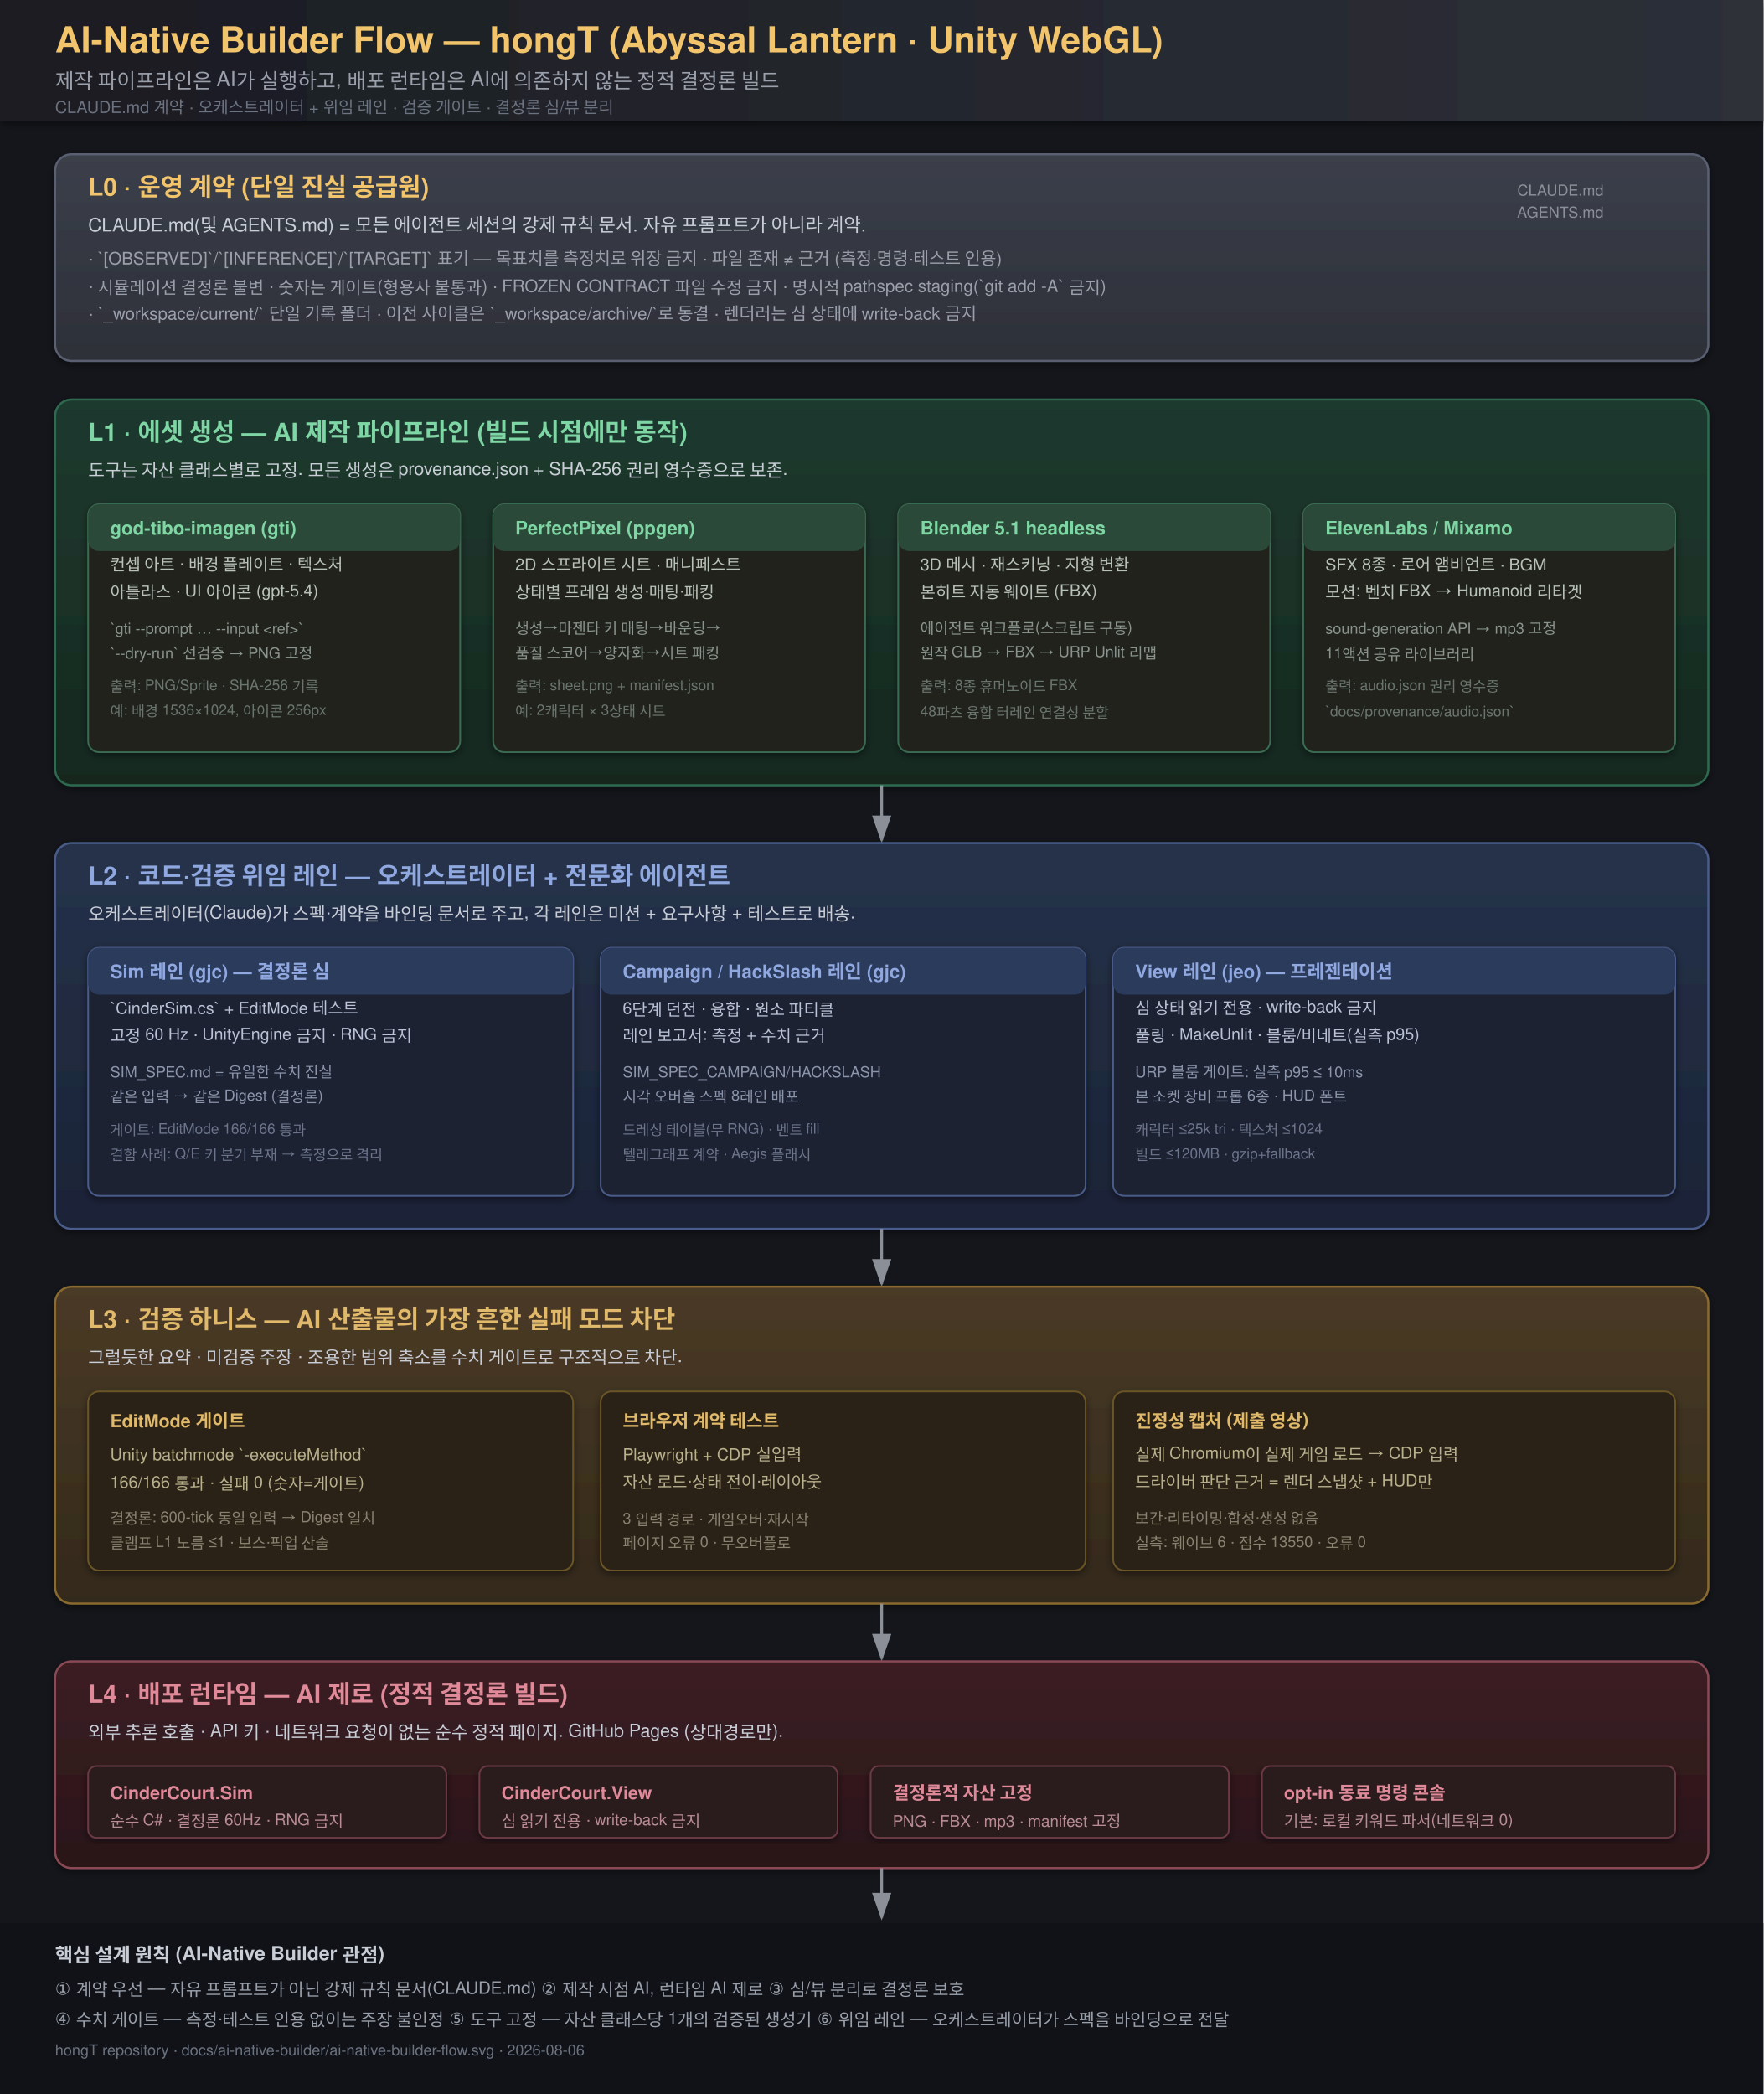
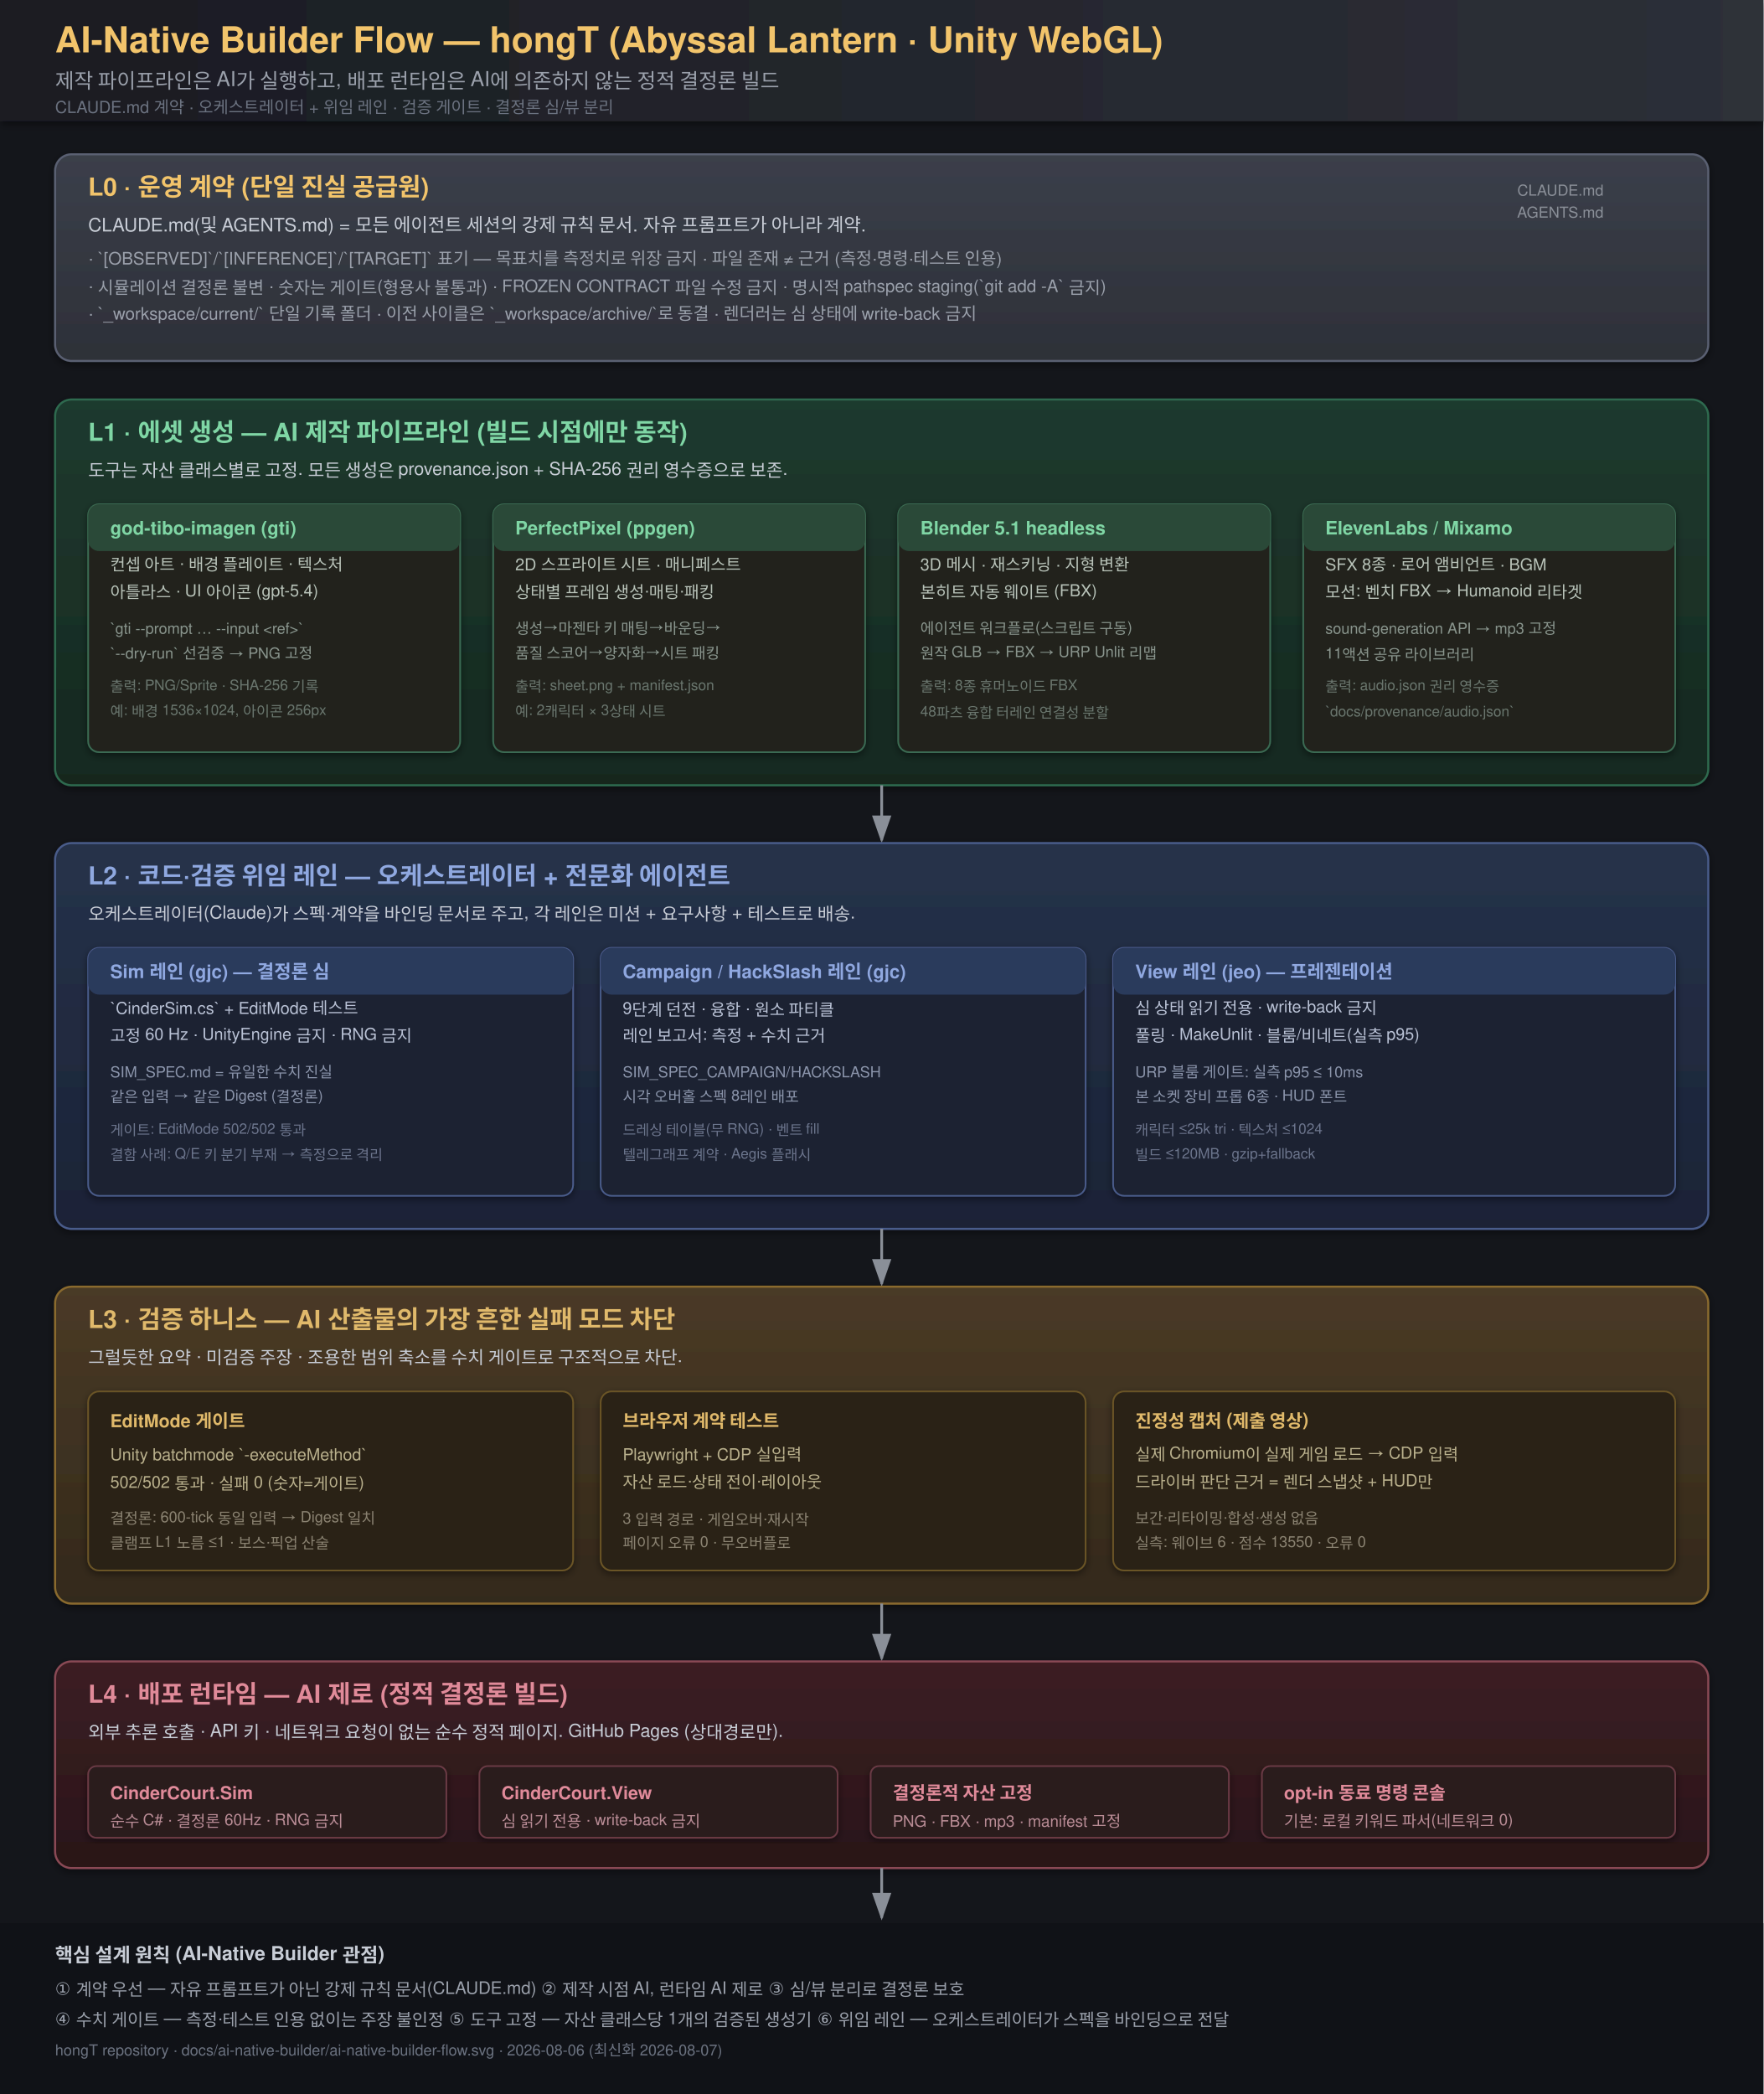
<svg xmlns="http://www.w3.org/2000/svg" width="1280" height="1520" viewBox="0 0 1280 1520" font-family="'Apple SD Gothic Neo','Helvetica Neue',Helvetica,Arial,sans-serif">
  <defs>
    <marker id="arrow" markerWidth="10" markerHeight="7" refX="9" refY="3.5" orient="auto">
      <polygon points="0 0, 10 3.5, 0 7" fill="#8a8f98" />
    </marker>
    <linearGradient id="gHeader" x1="0" y1="0" x2="1" y2="0">
      <stop offset="0" stop-color="#1a1c22" />
      <stop offset="1" stop-color="#2d3038" />
    </linearGradient>
    <linearGradient id="gContract" x1="0" y1="0" x2="0" y2="1">
      <stop offset="0" stop-color="#3b3f4a" />
      <stop offset="1" stop-color="#2d3038" />
    </linearGradient>
    <linearGradient id="gAsset" x1="0" y1="0" x2="0" y2="1">
      <stop offset="0" stop-color="#1e3a2f" />
      <stop offset="1" stop-color="#16281f" />
    </linearGradient>
    <linearGradient id="gCode" x1="0" y1="0" x2="0" y2="1">
      <stop offset="0" stop-color="#26324a" />
      <stop offset="1" stop-color="#1b2336" />
    </linearGradient>
    <linearGradient id="gVerify" x1="0" y1="0" x2="0" y2="1">
      <stop offset="0" stop-color="#4a3a26" />
      <stop offset="1" stop-color="#33291b" />
    </linearGradient>
    <linearGradient id="gRuntime" x1="0" y1="0" x2="0" y2="1">
      <stop offset="0" stop-color="#3c1f24" />
      <stop offset="1" stop-color="#291518" />
    </linearGradient>
    <filter id="shadow" x="-4%" y="-4%" width="108%" height="112%">
      <feDropShadow dx="0" dy="2" stdDeviation="3" flood-color="#000" flood-opacity="0.45" />
    </filter>
  </defs>
  <rect width="1280" height="1520" fill="#14161b" />
  <rect x="0" y="0" width="1280" height="88" fill="url(#gHeader)" filter="url(#shadow)" />
  <text x="40" y="38" fill="#f2c46b" font-size="26" font-weight="700">AI-Native Builder Flow — hongT (Abyssal Lantern · Unity WebGL)</text>
  <text x="40" y="64" fill="#9aa0ab" font-size="15">제작 파이프라인은 AI가 실행하고, 배포 런타임은 AI에 의존하지 않는 정적 결정론 빌드</text>
  <text x="40" y="82" fill="#6b7280" font-size="12">CLAUDE.md 계약 · 오케스트레이터 + 위임 레인 · 검증 게이트 · 결정론 심/뷰 분리</text>
  <rect x="40" y="112" width="1200" height="150" rx="12" fill="url(#gContract)" stroke="#5a6072" stroke-width="1.5" filter="url(#shadow)" />
  <text x="64" y="142" fill="#f2c46b" font-size="18" font-weight="700">L0 · 운영 계약 (단일 진실 공급원)</text>
  <text x="64" y="168" fill="#c8cdd6" font-size="13.5">CLAUDE.md(및 AGENTS.md) = 모든 에이전트 세션의 강제 규칙 문서. 자유 프롬프트가 아니라 계약.</text>
  <text x="64" y="192" fill="#9aa0ab" font-size="12.5">· `[OBSERVED]`/`[INFERENCE]`/`[TARGET]` 표기 — 목표치를 측정치로 위장 금지 · 파일 존재 ≠ 근거 (측정·명령·테스트 인용)</text>
  <text x="64" y="212" fill="#9aa0ab" font-size="12.5">· 시뮬레이션 결정론 불변 · 숫자는 게이트(형용사 불통과) · FROZEN CONTRACT 파일 수정 금지 · 명시적 pathspec staging(`git add -A` 금지)</text>
  <text x="64" y="232" fill="#9aa0ab" font-size="12.5">· `_workspace/current/` 단일 기록 폴더 · 이전 사이클은 `_workspace/archive/`로 동결 · 렌더러는 심 상태에 write-back 금지</text>
  <text x="1164" y="142" fill="#8a8f98" font-size="11" text-anchor="end">CLAUDE.md</text>
  <text x="1164" y="158" fill="#8a8f98" font-size="11" text-anchor="end">AGENTS.md</text>
  <rect x="40" y="290" width="1200" height="280" rx="12" fill="url(#gAsset)" stroke="#2f6b4f" stroke-width="1.5" filter="url(#shadow)" />
  <text x="64" y="320" fill="#7fd6a5" font-size="18" font-weight="700">L1 · 에셋 생성 — AI 제작 파이프라인 (빌드 시점에만 동작)</text>
  <text x="64" y="346" fill="#c8cdd6" font-size="13">도구는 자산 클래스별로 고정. 모든 생성은 provenance.json + SHA-256 권리 영수증으로 보존.</text>
  <g filter="url(#shadow)">
    <rect x="64" y="366" width="270" height="180" rx="8" fill="#20241e" stroke="#3a6b52" stroke-width="1.2" />
    <rect x="64" y="366" width="270" height="34" rx="8" fill="#2c4a38" />
    <text x="80" y="388" fill="#7fd6a5" font-size="13.5" font-weight="700">god-tibo-imagen (gti)</text>
    <text x="80" y="414" fill="#b9c2b8" font-size="12">컨셉 아트 · 배경 플레이트 · 텍스처</text>
    <text x="80" y="434" fill="#b9c2b8" font-size="12">아틀라스 · UI 아이콘 (gpt-5.4)</text>
    <text x="80" y="460" fill="#8a948c" font-size="11">`gti --prompt … --input &lt;ref&gt;`</text>
    <text x="80" y="478" fill="#8a948c" font-size="11">`--dry-run` 선검증 → PNG 고정</text>
    <text x="80" y="502" fill="#6b756d" font-size="10.5">출력: PNG/Sprite · SHA-256 기록</text>
    <text x="80" y="520" fill="#6b756d" font-size="10.5">예: 배경 1536×1024, 아이콘 256px</text>
    <rect x="358" y="366" width="270" height="180" rx="8" fill="#20241e" stroke="#3a6b52" stroke-width="1.2" />
    <rect x="358" y="366" width="270" height="34" rx="8" fill="#2c4a38" />
    <text x="374" y="388" fill="#7fd6a5" font-size="13.5" font-weight="700">PerfectPixel (ppgen)</text>
    <text x="374" y="414" fill="#b9c2b8" font-size="12">2D 스프라이트 시트 · 매니페스트</text>
    <text x="374" y="434" fill="#b9c2b8" font-size="12">상태별 프레임 생성·매팅·패킹</text>
    <text x="374" y="460" fill="#8a948c" font-size="11">생성→마젠타 키 매팅→바운딩→</text>
    <text x="374" y="478" fill="#8a948c" font-size="11">품질 스코어→양자화→시트 패킹</text>
    <text x="374" y="502" fill="#6b756d" font-size="10.5">출력: sheet.png + manifest.json</text>
    <text x="374" y="520" fill="#6b756d" font-size="10.5">예: 2캐릭터 × 3상태 시트</text>
    <rect x="652" y="366" width="270" height="180" rx="8" fill="#20241e" stroke="#3a6b52" stroke-width="1.2" />
    <rect x="652" y="366" width="270" height="34" rx="8" fill="#2c4a38" />
    <text x="668" y="388" fill="#7fd6a5" font-size="13.5" font-weight="700">Blender 5.1 headless</text>
    <text x="668" y="414" fill="#b9c2b8" font-size="12">3D 메시 · 재스키닝 · 지형 변환</text>
    <text x="668" y="434" fill="#b9c2b8" font-size="12">본히트 자동 웨이트 (FBX)</text>
    <text x="668" y="460" fill="#8a948c" font-size="11">에이전트 워크플로(스크립트 구동)</text>
    <text x="668" y="478" fill="#8a948c" font-size="11">원작 GLB → FBX → URP Unlit 리맵</text>
    <text x="668" y="502" fill="#6b756d" font-size="10.5">출력: 8종 휴머노이드 FBX</text>
    <text x="668" y="520" fill="#6b756d" font-size="10.5">48파츠 융합 터레인 연결성 분할</text>
    <rect x="946" y="366" width="270" height="180" rx="8" fill="#20241e" stroke="#3a6b52" stroke-width="1.2" />
    <rect x="946" y="366" width="270" height="34" rx="8" fill="#2c4a38" />
    <text x="962" y="388" fill="#7fd6a5" font-size="13.5" font-weight="700">ElevenLabs / Mixamo</text>
    <text x="962" y="414" fill="#b9c2b8" font-size="12">SFX 8종 · 로어 앰비언트 · BGM</text>
    <text x="962" y="434" fill="#b9c2b8" font-size="12">모션: 벤치 FBX → Humanoid 리타겟</text>
    <text x="962" y="460" fill="#8a948c" font-size="11">sound-generation API → mp3 고정</text>
    <text x="962" y="478" fill="#8a948c" font-size="11">11액션 공유 라이브러리</text>
    <text x="962" y="502" fill="#6b756d" font-size="10.5">출력: audio.json 권리 영수증</text>
    <text x="962" y="520" fill="#6b756d" font-size="10.5">`docs/provenance/audio.json`</text>
  </g>
  <line x1="640" y1="570" x2="640" y2="610" stroke="#8a8f98" stroke-width="2" marker-end="url(#arrow)" />
  <rect x="40" y="612" width="1200" height="280" rx="12" fill="url(#gCode)" stroke="#4a5b8a" stroke-width="1.5" filter="url(#shadow)" />
  <text x="64" y="642" fill="#8fa8e0" font-size="18" font-weight="700">L2 · 코드·검증 위임 레인 — 오케스트레이터 + 전문화 에이전트</text>
  <text x="64" y="668" fill="#c8cdd6" font-size="13">오케스트레이터(Claude)가 스펙·계약을 바인딩 문서로 주고, 각 레인은 미션 + 요구사항 + 테스트로 배송.</text>
  <g filter="url(#shadow)">
    <rect x="64" y="688" width="352" height="180" rx="8" fill="#1c2130" stroke="#4a5b8a" stroke-width="1.2" />
    <rect x="64" y="688" width="352" height="34" rx="8" fill="#2c3a5c" />
    <text x="80" y="710" fill="#8fa8e0" font-size="13.5" font-weight="700">Sim 레인 (gjc) — 결정론 심</text>
    <text x="80" y="736" fill="#b9c2d6" font-size="12">`CinderSim.cs` + EditMode 테스트</text>
    <text x="80" y="756" fill="#b9c2d6" font-size="12">고정 60 Hz · UnityEngine 금지 · RNG 금지</text>
    <text x="80" y="782" fill="#8a94ab" font-size="11">SIM_SPEC.md = 유일한 수치 진실</text>
    <text x="80" y="800" fill="#8a94ab" font-size="11">같은 입력 → 같은 Digest (결정론)</text>
-     <text x="80" y="824" fill="#6b748c" font-size="10.5">게이트: EditMode 166/166 통과</text>
+     <text x="80" y="824" fill="#6b748c" font-size="10.5">게이트: EditMode 502/502 통과</text>
    <text x="80" y="842" fill="#6b748c" font-size="10.5">결함 사례: Q/E 키 분기 부재 → 측정으로 격리</text>
    <rect x="436" y="688" width="352" height="180" rx="8" fill="#1c2130" stroke="#4a5b8a" stroke-width="1.2" />
    <rect x="436" y="688" width="352" height="34" rx="8" fill="#2c3a5c" />
    <text x="452" y="710" fill="#8fa8e0" font-size="13.5" font-weight="700">Campaign / HackSlash 레인 (gjc)</text>
-     <text x="452" y="736" fill="#b9c2d6" font-size="12">6단계 던전 · 융합 · 원소 파티클</text>
+     <text x="452" y="736" fill="#b9c2d6" font-size="12">9단계 던전 · 융합 · 원소 파티클</text>
    <text x="452" y="756" fill="#b9c2d6" font-size="12">레인 보고서: 측정 + 수치 근거</text>
    <text x="452" y="782" fill="#8a94ab" font-size="11">SIM_SPEC_CAMPAIGN/HACKSLASH</text>
    <text x="452" y="800" fill="#8a94ab" font-size="11">시각 오버홀 스펙 8레인 배포</text>
    <text x="452" y="824" fill="#6b748c" font-size="10.5">드레싱 테이블(무 RNG) · 벤트 fill</text>
    <text x="452" y="842" fill="#6b748c" font-size="10.5">텔레그래프 계약 · Aegis 플래시</text>
    <rect x="808" y="688" width="408" height="180" rx="8" fill="#1c2130" stroke="#4a5b8a" stroke-width="1.2" />
    <rect x="808" y="688" width="408" height="34" rx="8" fill="#2c3a5c" />
    <text x="824" y="710" fill="#8fa8e0" font-size="13.5" font-weight="700">View 레인 (jeo) — 프레젠테이션</text>
    <text x="824" y="736" fill="#b9c2d6" font-size="12">심 상태 읽기 전용 · write-back 금지</text>
    <text x="824" y="756" fill="#b9c2d6" font-size="12">풀링 · MakeUnlit · 블룸/비네트(실측 p95)</text>
    <text x="824" y="782" fill="#8a94ab" font-size="11">URP 블룸 게이트: 실측 p95 ≤ 10ms</text>
    <text x="824" y="800" fill="#8a94ab" font-size="11">본 소켓 장비 프롭 6종 · HUD 폰트</text>
    <text x="824" y="824" fill="#6b748c" font-size="10.5">캐릭터 ≤25k tri · 텍스처 ≤1024</text>
    <text x="824" y="842" fill="#6b748c" font-size="10.5">빌드 ≤120MB · gzip+fallback</text>
  </g>
  <line x1="640" y1="892" x2="640" y2="932" stroke="#8a8f98" stroke-width="2" marker-end="url(#arrow)" />
  <rect x="40" y="934" width="1200" height="230" rx="12" fill="url(#gVerify)" stroke="#8a6b2f" stroke-width="1.5" filter="url(#shadow)" />
  <text x="64" y="964" fill="#e0b96b" font-size="18" font-weight="700">L3 · 검증 하니스 — AI 산출물의 가장 흔한 실패 모드 차단</text>
  <text x="64" y="990" fill="#c8cdd6" font-size="13">그럴듯한 요약 · 미검증 주장 · 조용한 범위 축소를 수치 게이트로 구조적으로 차단.</text>
  <g filter="url(#shadow)">
    <rect x="64" y="1010" width="352" height="130" rx="8" fill="#2b2317" stroke="#6b5426" stroke-width="1.2" />
    <text x="80" y="1036" fill="#e0b96b" font-size="13" font-weight="700">EditMode 게이트</text>
    <text x="80" y="1060" fill="#b9b08c" font-size="12">Unity batchmode `-executeMethod`</text>
-     <text x="80" y="1080" fill="#b9b08c" font-size="12">166/166 통과 · 실패 0 (숫자=게이트)</text>
+     <text x="80" y="1080" fill="#b9b08c" font-size="12">502/502 통과 · 실패 0 (숫자=게이트)</text>
    <text x="80" y="1106" fill="#8a8271" font-size="11">결정론: 600-tick 동일 입력 → Digest 일치</text>
    <text x="80" y="1124" fill="#8a8271" font-size="11">클램프 L1 노름 ≤1 · 보스·픽업 산술</text>
    <rect x="436" y="1010" width="352" height="130" rx="8" fill="#2b2317" stroke="#6b5426" stroke-width="1.2" />
    <text x="452" y="1036" fill="#e0b96b" font-size="13" font-weight="700">브라우저 계약 테스트</text>
    <text x="452" y="1060" fill="#b9b08c" font-size="12">Playwright + CDP 실입력</text>
    <text x="452" y="1080" fill="#b9b08c" font-size="12">자산 로드·상태 전이·레이아웃</text>
    <text x="452" y="1106" fill="#8a8271" font-size="11">3 입력 경로 · 게임오버·재시작</text>
    <text x="452" y="1124" fill="#8a8271" font-size="11">페이지 오류 0 · 무오버플로</text>
    <rect x="808" y="1010" width="408" height="130" rx="8" fill="#2b2317" stroke="#6b5426" stroke-width="1.2" />
    <text x="824" y="1036" fill="#e0b96b" font-size="13" font-weight="700">진정성 캡처 (제출 영상)</text>
    <text x="824" y="1060" fill="#b9b08c" font-size="12">실제 Chromium이 실제 게임 로드 → CDP 입력</text>
    <text x="824" y="1080" fill="#b9b08c" font-size="12">드라이버 판단 근거 = 렌더 스냅샷 + HUD만</text>
    <text x="824" y="1106" fill="#8a8271" font-size="11">보간·리타이밍·합성·생성 없음</text>
    <text x="824" y="1124" fill="#8a8271" font-size="11">실측: 웨이브 6 · 점수 13550 · 오류 0</text>
  </g>
  <line x1="640" y1="1164" x2="640" y2="1204" stroke="#8a8f98" stroke-width="2" marker-end="url(#arrow)" />
  <rect x="40" y="1206" width="1200" height="150" rx="12" fill="url(#gRuntime)" stroke="#8a4a55" stroke-width="1.5" filter="url(#shadow)" />
  <text x="64" y="1236" fill="#e08a99" font-size="18" font-weight="700">L4 · 배포 런타임 — AI 제로 (정적 결정론 빌드)</text>
  <text x="64" y="1262" fill="#c8cdd6" font-size="13">외부 추론 호출 · API 키 · 네트워크 요청이 없는 순수 정적 페이지. GitHub Pages (상대경로만).</text>
  <g filter="url(#shadow)">
    <rect x="64" y="1282" width="260" height="52" rx="6" fill="#2a1b1f" stroke="#6b3a44" stroke-width="1.2" />
    <text x="80" y="1306" fill="#e08a99" font-size="13" font-weight="700">CinderCourt.Sim</text>
    <text x="80" y="1326" fill="#b98c94" font-size="11.5">순수 C# · 결정론 60Hz · RNG 금지</text>
    <rect x="348" y="1282" width="260" height="52" rx="6" fill="#2a1b1f" stroke="#6b3a44" stroke-width="1.2" />
    <text x="364" y="1306" fill="#e08a99" font-size="13" font-weight="700">CinderCourt.View</text>
    <text x="364" y="1326" fill="#b98c94" font-size="11.5">심 읽기 전용 · write-back 금지</text>
    <rect x="632" y="1282" width="260" height="52" rx="6" fill="#2a1b1f" stroke="#6b3a44" stroke-width="1.2" />
    <text x="648" y="1306" fill="#e08a99" font-size="13" font-weight="700">결정론적 자산 고정</text>
    <text x="648" y="1326" fill="#b98c94" font-size="11.5">PNG · FBX · mp3 · manifest 고정</text>
    <rect x="916" y="1282" width="300" height="52" rx="6" fill="#2a1b1f" stroke="#6b3a44" stroke-width="1.2" />
    <text x="932" y="1306" fill="#e08a99" font-size="13" font-weight="700">opt-in 동료 명령 콘솔</text>
    <text x="932" y="1326" fill="#b98c94" font-size="11.5">기본: 로컬 키워드 파서(네트워크 0)</text>
  </g>
  <line x1="640" y1="1356" x2="640" y2="1392" stroke="#8a8f98" stroke-width="2" marker-end="url(#arrow)" />
  <rect x="0" y="1396" width="1280" height="124" fill="#101217" />
  <text x="40" y="1424" fill="#c8cdd6" font-size="14" font-weight="700">핵심 설계 원칙 (AI-Native Builder 관점)</text>
  <text x="40" y="1448" fill="#9aa0ab" font-size="12.5">① 계약 우선 — 자유 프롬프트가 아닌 강제 규칙 문서(CLAUDE.md) ② 제작 시점 AI, 런타임 AI 제로 ③ 심/뷰 분리로 결정론 보호</text>
  <text x="40" y="1470" fill="#9aa0ab" font-size="12.5">④ 수치 게이트 — 측정·테스트 인용 없이는 주장 불인정 ⑤ 도구 고정 — 자산 클래스당 1개의 검증된 생성기 ⑥ 위임 레인 — 오케스트레이터가 스펙을 바인딩으로 전달</text>
-   <text x="40" y="1492" fill="#6b7280" font-size="11">hongT repository · docs/ai-native-builder/ai-native-builder-flow.svg · 2026-08-06</text>
+   <text x="40" y="1492" fill="#6b7280" font-size="11">hongT repository · docs/ai-native-builder/ai-native-builder-flow.svg · 2026-08-06 (최신화 2026-08-07)</text>
</svg>
